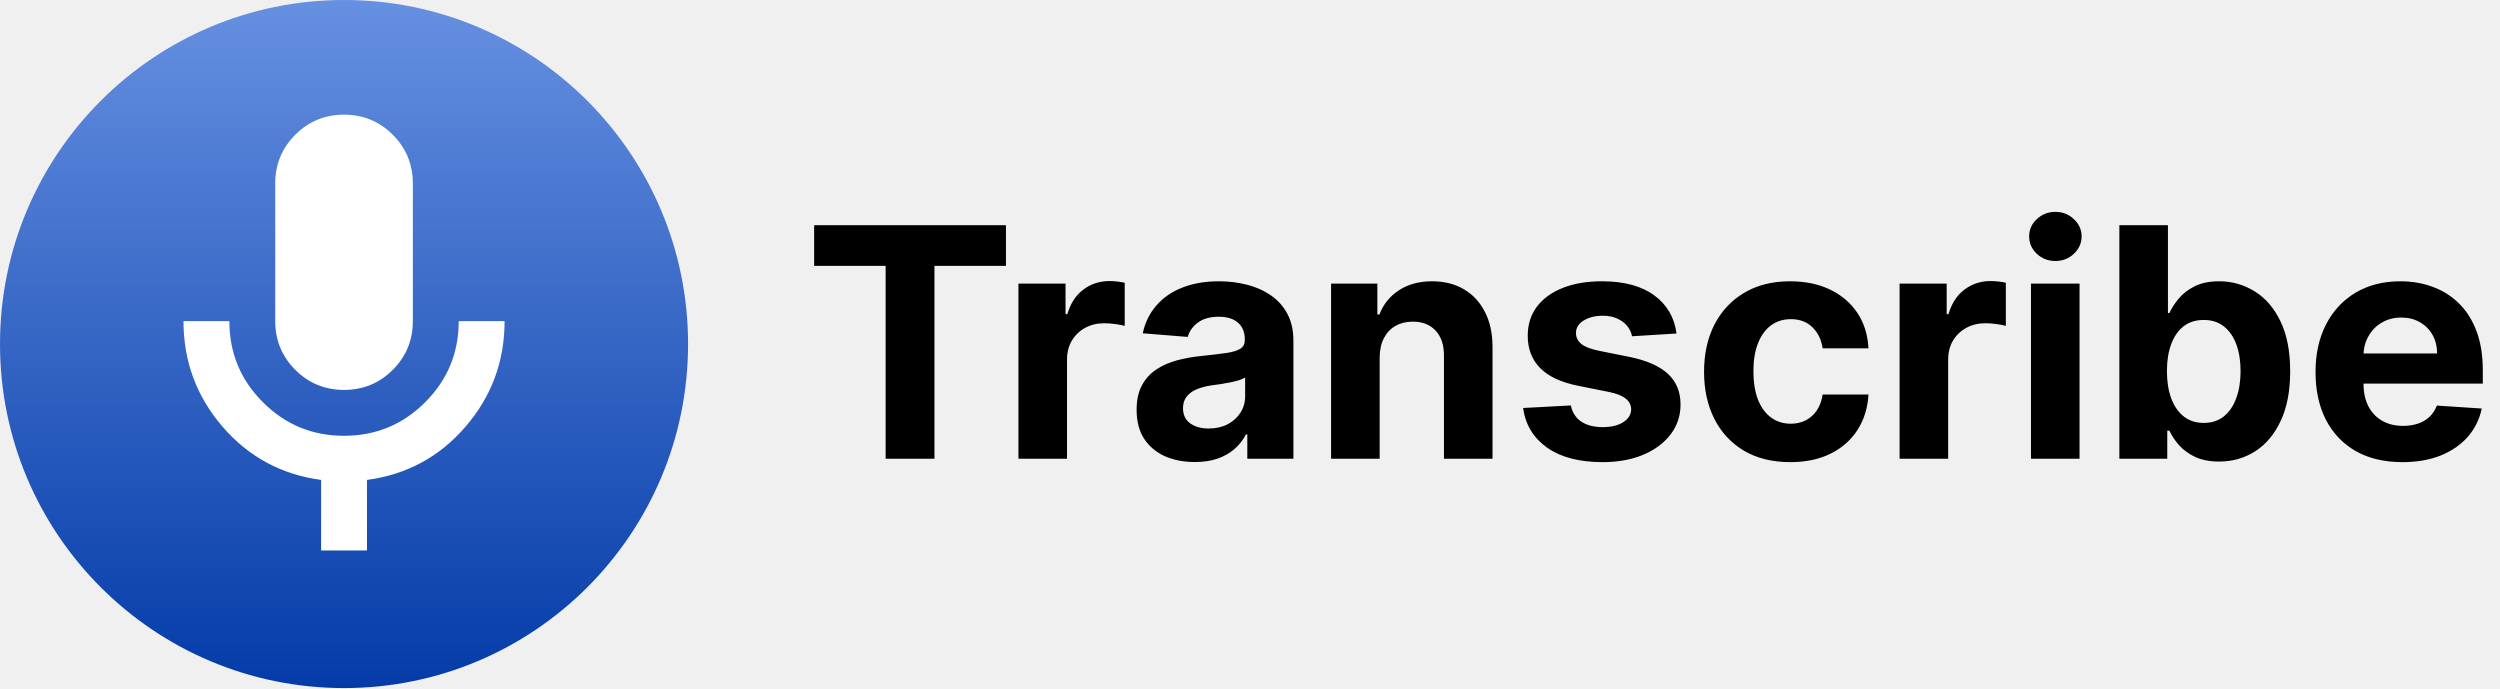
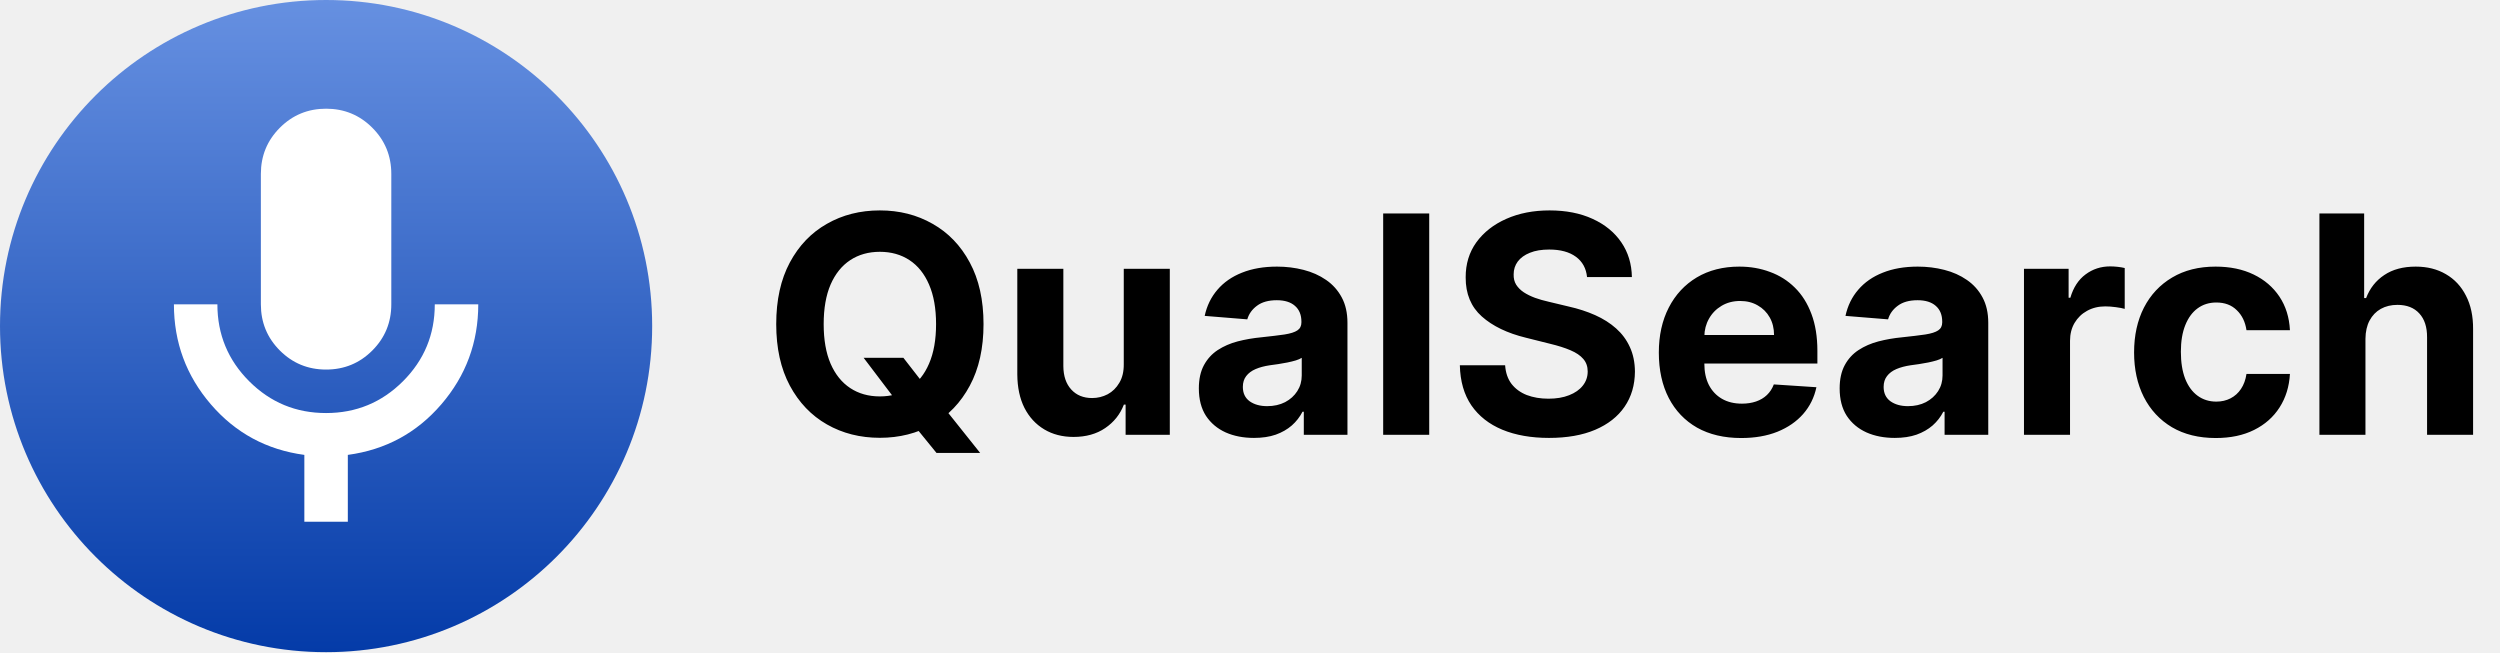
- <svg xmlns="http://www.w3.org/2000/svg" width="109" height="30" viewBox="0 0 109 30" fill="none">
-   <path d="M35.497 11.593V9.818H43.859V11.593H40.742V20H38.614V11.593H35.497ZM44.404 20V12.364H46.457V13.696H46.537C46.676 13.222 46.909 12.864 47.238 12.622C47.566 12.377 47.944 12.254 48.371 12.254C48.477 12.254 48.592 12.261 48.714 12.274C48.837 12.287 48.944 12.306 49.037 12.329V14.208C48.938 14.178 48.8 14.152 48.625 14.129C48.449 14.105 48.288 14.094 48.142 14.094C47.831 14.094 47.552 14.162 47.307 14.298C47.065 14.43 46.873 14.616 46.73 14.854C46.591 15.093 46.522 15.368 46.522 15.68V20H44.404ZM52.091 20.144C51.604 20.144 51.17 20.06 50.788 19.891C50.407 19.718 50.106 19.465 49.884 19.13C49.665 18.792 49.556 18.371 49.556 17.867C49.556 17.443 49.633 17.087 49.789 16.798C49.945 16.51 50.157 16.278 50.426 16.102C50.694 15.927 50.999 15.794 51.34 15.704C51.685 15.615 52.046 15.552 52.424 15.516C52.868 15.469 53.226 15.426 53.498 15.386C53.77 15.343 53.967 15.28 54.09 15.197C54.212 15.115 54.274 14.992 54.274 14.829V14.8C54.274 14.485 54.174 14.241 53.975 14.069C53.78 13.896 53.501 13.81 53.14 13.81C52.759 13.81 52.456 13.895 52.23 14.064C52.005 14.23 51.856 14.438 51.783 14.69L49.824 14.531C49.923 14.067 50.119 13.666 50.411 13.328C50.702 12.987 51.078 12.725 51.539 12.543C52.003 12.357 52.54 12.264 53.15 12.264C53.574 12.264 53.98 12.314 54.368 12.413C54.759 12.513 55.105 12.667 55.407 12.876C55.712 13.085 55.952 13.353 56.128 13.681C56.304 14.006 56.392 14.395 56.392 14.849V20H54.383V18.941H54.323C54.201 19.18 54.037 19.39 53.831 19.572C53.626 19.751 53.379 19.892 53.09 19.995C52.802 20.095 52.469 20.144 52.091 20.144ZM52.698 18.683C53.009 18.683 53.284 18.621 53.523 18.499C53.761 18.373 53.949 18.204 54.085 17.991C54.221 17.779 54.288 17.539 54.288 17.271V16.46C54.222 16.503 54.131 16.543 54.015 16.579C53.902 16.613 53.775 16.644 53.632 16.674C53.49 16.701 53.347 16.725 53.205 16.749C53.062 16.768 52.933 16.787 52.817 16.803C52.568 16.84 52.351 16.898 52.166 16.977C51.98 17.057 51.836 17.165 51.733 17.3C51.63 17.433 51.579 17.599 51.579 17.798C51.579 18.086 51.683 18.306 51.892 18.459C52.104 18.608 52.373 18.683 52.698 18.683ZM60.153 15.585V20H58.035V12.364H60.053V13.711H60.143C60.312 13.267 60.595 12.915 60.993 12.657C61.39 12.395 61.873 12.264 62.44 12.264C62.97 12.264 63.432 12.38 63.827 12.612C64.221 12.844 64.528 13.176 64.746 13.607C64.965 14.034 65.074 14.544 65.074 15.138V20H62.956V15.516C62.96 15.048 62.84 14.684 62.599 14.422C62.357 14.157 62.023 14.024 61.599 14.024C61.314 14.024 61.062 14.085 60.844 14.208C60.628 14.331 60.459 14.51 60.337 14.745C60.217 14.977 60.156 15.257 60.153 15.585ZM73.097 14.541L71.158 14.661C71.125 14.495 71.054 14.346 70.945 14.213C70.835 14.077 70.691 13.97 70.512 13.89C70.336 13.807 70.126 13.766 69.881 13.766C69.553 13.766 69.276 13.835 69.05 13.974C68.825 14.11 68.712 14.293 68.712 14.521C68.712 14.704 68.785 14.858 68.931 14.984C69.077 15.11 69.327 15.211 69.682 15.287L71.064 15.565C71.806 15.718 72.36 15.963 72.724 16.301C73.089 16.639 73.271 17.083 73.271 17.634C73.271 18.134 73.124 18.573 72.829 18.951C72.537 19.329 72.136 19.624 71.626 19.836C71.119 20.045 70.534 20.149 69.871 20.149C68.86 20.149 68.055 19.939 67.454 19.518C66.858 19.093 66.508 18.517 66.406 17.788L68.489 17.678C68.552 17.986 68.704 18.222 68.946 18.384C69.188 18.543 69.498 18.623 69.876 18.623C70.247 18.623 70.545 18.552 70.771 18.409C70.999 18.263 71.115 18.076 71.119 17.847C71.115 17.655 71.034 17.498 70.875 17.375C70.716 17.249 70.471 17.153 70.139 17.087L68.817 16.823C68.071 16.674 67.516 16.416 67.151 16.048C66.79 15.68 66.609 15.211 66.609 14.641C66.609 14.15 66.742 13.727 67.007 13.373C67.276 13.018 67.652 12.745 68.136 12.553C68.623 12.36 69.193 12.264 69.846 12.264C70.81 12.264 71.569 12.468 72.123 12.876C72.68 13.283 73.004 13.838 73.097 14.541ZM78.055 20.149C77.273 20.149 76.6 19.983 76.037 19.652C75.477 19.317 75.046 18.853 74.744 18.26C74.446 17.667 74.297 16.984 74.297 16.212C74.297 15.43 74.448 14.743 74.749 14.153C75.054 13.56 75.487 13.098 76.047 12.766C76.607 12.432 77.273 12.264 78.045 12.264C78.712 12.264 79.295 12.385 79.795 12.627C80.296 12.869 80.692 13.209 80.984 13.646C81.275 14.084 81.436 14.598 81.466 15.188H79.467C79.411 14.806 79.262 14.5 79.02 14.268C78.781 14.032 78.468 13.915 78.08 13.915C77.752 13.915 77.465 14.004 77.22 14.183C76.978 14.359 76.789 14.616 76.653 14.954C76.517 15.292 76.449 15.701 76.449 16.182C76.449 16.669 76.516 17.083 76.648 17.425C76.784 17.766 76.975 18.026 77.22 18.205C77.465 18.384 77.752 18.474 78.08 18.474C78.322 18.474 78.539 18.424 78.731 18.325C78.927 18.225 79.088 18.081 79.214 17.892C79.343 17.7 79.427 17.47 79.467 17.201H81.466C81.433 17.784 81.273 18.298 80.989 18.742C80.707 19.183 80.317 19.528 79.82 19.776C79.323 20.025 78.735 20.149 78.055 20.149ZM82.822 20V12.364H84.875V13.696H84.954C85.094 13.222 85.327 12.864 85.656 12.622C85.984 12.377 86.362 12.254 86.789 12.254C86.895 12.254 87.01 12.261 87.132 12.274C87.255 12.287 87.362 12.306 87.455 12.329V14.208C87.356 14.178 87.218 14.152 87.043 14.129C86.867 14.105 86.706 14.094 86.56 14.094C86.249 14.094 85.97 14.162 85.725 14.298C85.483 14.43 85.291 14.616 85.148 14.854C85.009 15.093 84.94 15.368 84.94 15.68V20H82.822ZM88.55 20V12.364H90.668V20H88.55ZM89.614 11.379C89.299 11.379 89.029 11.275 88.804 11.066C88.582 10.854 88.471 10.6 88.471 10.305C88.471 10.014 88.582 9.763 88.804 9.555C89.029 9.343 89.299 9.237 89.614 9.237C89.929 9.237 90.198 9.343 90.42 9.555C90.645 9.763 90.758 10.014 90.758 10.305C90.758 10.6 90.645 10.854 90.42 11.066C90.198 11.275 89.929 11.379 89.614 11.379ZM92.404 20V9.818H94.522V13.646H94.587C94.68 13.441 94.814 13.232 94.99 13.02C95.169 12.805 95.401 12.626 95.686 12.483C95.974 12.337 96.332 12.264 96.76 12.264C97.316 12.264 97.83 12.41 98.301 12.702C98.771 12.99 99.148 13.426 99.429 14.009C99.711 14.589 99.852 15.317 99.852 16.192C99.852 17.044 99.714 17.763 99.439 18.349C99.168 18.933 98.796 19.375 98.326 19.677C97.858 19.975 97.335 20.124 96.755 20.124C96.344 20.124 95.994 20.056 95.706 19.921C95.421 19.785 95.187 19.614 95.005 19.408C94.822 19.2 94.683 18.989 94.587 18.777H94.493V20H92.404ZM94.478 16.182C94.478 16.636 94.541 17.032 94.666 17.37C94.793 17.708 94.975 17.972 95.213 18.16C95.452 18.346 95.742 18.439 96.084 18.439C96.428 18.439 96.72 18.345 96.959 18.155C97.197 17.963 97.378 17.698 97.5 17.36C97.626 17.019 97.689 16.626 97.689 16.182C97.689 15.741 97.628 15.353 97.505 15.018C97.383 14.684 97.202 14.422 96.963 14.233C96.725 14.044 96.431 13.95 96.084 13.95C95.739 13.95 95.447 14.041 95.209 14.223C94.973 14.405 94.793 14.664 94.666 14.999C94.541 15.333 94.478 15.728 94.478 16.182ZM104.745 20.149C103.96 20.149 103.284 19.99 102.717 19.672C102.153 19.35 101.719 18.896 101.414 18.31C101.109 17.72 100.957 17.022 100.957 16.217C100.957 15.431 101.109 14.742 101.414 14.148C101.719 13.555 102.148 13.093 102.702 12.761C103.259 12.43 103.912 12.264 104.661 12.264C105.164 12.264 105.633 12.345 106.068 12.508C106.505 12.667 106.886 12.907 107.211 13.229C107.539 13.55 107.794 13.954 107.977 14.442C108.159 14.926 108.25 15.492 108.25 16.142V16.724H101.802V15.411H106.257C106.257 15.106 106.19 14.836 106.058 14.601C105.925 14.366 105.741 14.182 105.506 14.049C105.274 13.913 105.004 13.845 104.695 13.845C104.374 13.845 104.089 13.92 103.84 14.069C103.595 14.215 103.403 14.412 103.264 14.661C103.124 14.906 103.053 15.179 103.05 15.481V16.729C103.05 17.107 103.119 17.433 103.259 17.708C103.401 17.983 103.602 18.195 103.86 18.345C104.119 18.494 104.425 18.568 104.78 18.568C105.015 18.568 105.231 18.535 105.426 18.469C105.622 18.402 105.789 18.303 105.928 18.171C106.068 18.038 106.174 17.875 106.247 17.683L108.205 17.812C108.106 18.283 107.902 18.694 107.594 19.046C107.289 19.393 106.895 19.665 106.411 19.861C105.93 20.053 105.375 20.149 104.745 20.149Z" fill="black" />
-   <circle cx="15" cy="15" r="15" fill="url(#paint0_linear_2308_1400)" />
+ <svg xmlns="http://www.w3.org/2000/svg" width="115" height="30" viewBox="0 0 115 30" fill="none">
+   <path d="M39.728 16.46H41.557L42.477 17.643L43.382 18.697L45.087 20.835H43.079L41.906 19.393L41.304 18.538L39.728 16.46ZM45.242 14.909C45.242 16.019 45.031 16.964 44.61 17.743C44.193 18.522 43.622 19.117 42.9 19.528C42.181 19.935 41.372 20.139 40.474 20.139C39.569 20.139 38.757 19.934 38.038 19.523C37.318 19.112 36.75 18.517 36.332 17.738C35.915 16.959 35.706 16.016 35.706 14.909C35.706 13.799 35.915 12.854 36.332 12.075C36.75 11.296 37.318 10.703 38.038 10.296C38.757 9.884 39.569 9.679 40.474 9.679C41.372 9.679 42.181 9.884 42.9 10.296C43.622 10.703 44.193 11.296 44.61 12.075C45.031 12.854 45.242 13.799 45.242 14.909ZM43.059 14.909C43.059 14.19 42.951 13.583 42.736 13.089C42.524 12.596 42.224 12.221 41.836 11.966C41.448 11.711 40.994 11.583 40.474 11.583C39.953 11.583 39.499 11.711 39.111 11.966C38.724 12.221 38.422 12.596 38.207 13.089C37.995 13.583 37.889 14.19 37.889 14.909C37.889 15.628 37.995 16.235 38.207 16.729C38.422 17.223 38.724 17.597 39.111 17.852C39.499 18.108 39.953 18.235 40.474 18.235C40.994 18.235 41.448 18.108 41.836 17.852C42.224 17.597 42.524 17.223 42.736 16.729C42.951 16.235 43.059 15.628 43.059 14.909ZM51.693 16.749V12.364H53.811V20H51.778V18.613H51.698C51.526 19.06 51.239 19.42 50.838 19.692C50.441 19.963 49.955 20.099 49.382 20.099C48.871 20.099 48.422 19.983 48.034 19.751C47.647 19.519 47.343 19.19 47.124 18.762C46.909 18.334 46.8 17.822 46.796 17.226V12.364H48.914V16.848C48.918 17.299 49.038 17.655 49.277 17.917C49.516 18.179 49.836 18.31 50.237 18.31C50.492 18.31 50.73 18.252 50.953 18.136C51.175 18.016 51.354 17.841 51.489 17.609C51.629 17.377 51.697 17.09 51.693 16.749ZM57.683 20.144C57.196 20.144 56.761 20.06 56.38 19.891C55.999 19.718 55.698 19.465 55.475 19.13C55.257 18.792 55.147 18.371 55.147 17.867C55.147 17.443 55.225 17.087 55.381 16.798C55.537 16.51 55.749 16.278 56.017 16.102C56.286 15.927 56.591 15.794 56.932 15.704C57.277 15.615 57.638 15.552 58.016 15.516C58.46 15.469 58.818 15.426 59.09 15.386C59.362 15.343 59.559 15.28 59.681 15.197C59.804 15.115 59.865 14.992 59.865 14.829V14.8C59.865 14.485 59.766 14.241 59.567 14.069C59.372 13.896 59.093 13.81 58.732 13.81C58.351 13.81 58.047 13.895 57.822 14.064C57.597 14.23 57.448 14.438 57.375 14.69L55.416 14.531C55.515 14.067 55.711 13.666 56.002 13.328C56.294 12.987 56.67 12.725 57.131 12.543C57.595 12.357 58.132 12.264 58.742 12.264C59.166 12.264 59.572 12.314 59.96 12.413C60.351 12.513 60.697 12.667 60.999 12.876C61.304 13.085 61.544 13.353 61.72 13.681C61.895 14.006 61.983 14.395 61.983 14.849V20H59.975V18.941H59.915C59.792 19.18 59.628 19.39 59.423 19.572C59.217 19.751 58.971 19.892 58.682 19.995C58.394 20.095 58.061 20.144 57.683 20.144ZM58.289 18.683C58.601 18.683 58.876 18.621 59.115 18.499C59.353 18.373 59.541 18.204 59.676 17.991C59.812 17.779 59.88 17.539 59.88 17.271V16.46C59.814 16.503 59.723 16.543 59.607 16.579C59.494 16.613 59.367 16.644 59.224 16.674C59.082 16.701 58.939 16.725 58.797 16.749C58.654 16.768 58.525 16.787 58.409 16.803C58.16 16.84 57.943 16.898 57.758 16.977C57.572 17.057 57.428 17.165 57.325 17.3C57.222 17.433 57.171 17.599 57.171 17.798C57.171 18.086 57.275 18.306 57.484 18.459C57.696 18.608 57.965 18.683 58.289 18.683ZM65.744 9.818V20H63.626V9.818H65.744ZM73.004 12.746C72.964 12.345 72.794 12.034 72.492 11.812C72.19 11.59 71.781 11.479 71.264 11.479C70.913 11.479 70.616 11.528 70.374 11.628C70.132 11.724 69.947 11.858 69.817 12.03C69.691 12.203 69.628 12.398 69.628 12.617C69.622 12.8 69.66 12.959 69.743 13.095C69.829 13.23 69.947 13.348 70.096 13.447C70.245 13.544 70.417 13.628 70.613 13.701C70.808 13.771 71.017 13.83 71.239 13.88L72.154 14.099C72.598 14.198 73.006 14.331 73.377 14.496C73.748 14.662 74.07 14.866 74.341 15.108C74.613 15.35 74.824 15.635 74.973 15.963C75.125 16.291 75.203 16.667 75.207 17.092C75.203 17.715 75.044 18.255 74.729 18.712C74.418 19.166 73.967 19.519 73.377 19.771C72.79 20.02 72.083 20.144 71.254 20.144C70.432 20.144 69.716 20.018 69.106 19.766C68.5 19.514 68.026 19.142 67.684 18.648C67.346 18.151 67.169 17.536 67.153 16.803H69.236C69.259 17.145 69.357 17.43 69.529 17.658C69.705 17.884 69.938 18.055 70.23 18.171C70.525 18.283 70.858 18.34 71.229 18.34C71.594 18.34 71.91 18.287 72.179 18.18C72.451 18.074 72.661 17.927 72.81 17.738C72.959 17.549 73.034 17.332 73.034 17.087C73.034 16.858 72.966 16.666 72.83 16.51C72.698 16.354 72.502 16.222 72.243 16.112C71.988 16.003 71.675 15.903 71.304 15.814L70.195 15.536C69.337 15.327 68.659 15 68.162 14.556C67.665 14.112 67.418 13.514 67.421 12.761C67.418 12.145 67.582 11.606 67.913 11.146C68.248 10.685 68.707 10.325 69.29 10.067C69.874 9.808 70.537 9.679 71.279 9.679C72.035 9.679 72.694 9.808 73.258 10.067C73.824 10.325 74.265 10.685 74.58 11.146C74.895 11.606 75.057 12.14 75.067 12.746H73.004ZM80.095 20.149C79.309 20.149 78.633 19.99 78.066 19.672C77.503 19.35 77.069 18.896 76.764 18.31C76.459 17.72 76.306 17.022 76.306 16.217C76.306 15.431 76.459 14.742 76.764 14.148C77.069 13.555 77.498 13.093 78.052 12.761C78.608 12.43 79.261 12.264 80.01 12.264C80.514 12.264 80.983 12.345 81.417 12.508C81.855 12.667 82.236 12.907 82.561 13.229C82.889 13.55 83.144 13.954 83.326 14.442C83.509 14.926 83.6 15.492 83.6 16.142V16.724H77.152V15.411H81.606C81.606 15.106 81.54 14.836 81.407 14.601C81.275 14.366 81.091 14.182 80.856 14.049C80.624 13.913 80.353 13.845 80.045 13.845C79.724 13.845 79.439 13.92 79.19 14.069C78.945 14.215 78.752 14.412 78.613 14.661C78.474 14.906 78.403 15.179 78.4 15.481V16.729C78.4 17.107 78.469 17.433 78.608 17.708C78.751 17.983 78.951 18.195 79.21 18.345C79.468 18.494 79.775 18.568 80.13 18.568C80.365 18.568 80.58 18.535 80.776 18.469C80.972 18.402 81.139 18.303 81.278 18.171C81.417 18.038 81.523 17.875 81.596 17.683L83.555 17.812C83.456 18.283 83.252 18.694 82.944 19.046C82.639 19.393 82.244 19.665 81.76 19.861C81.28 20.053 80.725 20.149 80.095 20.149ZM87.159 20.144C86.672 20.144 86.238 20.06 85.857 19.891C85.476 19.718 85.174 19.465 84.952 19.13C84.733 18.792 84.624 18.371 84.624 17.867C84.624 17.443 84.702 17.087 84.858 16.798C85.013 16.51 85.225 16.278 85.494 16.102C85.762 15.927 86.067 15.794 86.409 15.704C86.753 15.615 87.115 15.552 87.493 15.516C87.937 15.469 88.295 15.426 88.566 15.386C88.838 15.343 89.035 15.28 89.158 15.197C89.281 15.115 89.342 14.992 89.342 14.829V14.8C89.342 14.485 89.243 14.241 89.044 14.069C88.848 13.896 88.57 13.81 88.209 13.81C87.827 13.81 87.524 13.895 87.299 14.064C87.073 14.23 86.924 14.438 86.851 14.69L84.892 14.531C84.992 14.067 85.187 13.666 85.479 13.328C85.771 12.987 86.147 12.725 86.608 12.543C87.072 12.357 87.609 12.264 88.218 12.264C88.643 12.264 89.049 12.314 89.436 12.413C89.828 12.513 90.174 12.667 90.475 12.876C90.78 13.085 91.021 13.353 91.196 13.681C91.372 14.006 91.46 14.395 91.46 14.849V20H89.451V18.941H89.392C89.269 19.18 89.105 19.39 88.9 19.572C88.694 19.751 88.447 19.892 88.159 19.995C87.87 20.095 87.537 20.144 87.159 20.144ZM87.766 18.683C88.078 18.683 88.353 18.621 88.591 18.499C88.83 18.373 89.017 18.204 89.153 17.991C89.289 17.779 89.357 17.539 89.357 17.271V16.46C89.291 16.503 89.2 16.543 89.084 16.579C88.971 16.613 88.843 16.644 88.701 16.674C88.558 16.701 88.416 16.725 88.273 16.749C88.131 16.768 88.001 16.787 87.885 16.803C87.637 16.84 87.42 16.898 87.234 16.977C87.048 17.057 86.904 17.165 86.802 17.3C86.699 17.433 86.647 17.599 86.647 17.798C86.647 18.086 86.752 18.306 86.961 18.459C87.173 18.608 87.441 18.683 87.766 18.683ZM93.103 20V12.364H95.156V13.696H95.236C95.375 13.222 95.609 12.864 95.937 12.622C96.265 12.377 96.643 12.254 97.07 12.254C97.176 12.254 97.291 12.261 97.413 12.274C97.536 12.287 97.644 12.306 97.737 12.329V14.208C97.637 14.178 97.499 14.152 97.324 14.129C97.148 14.105 96.987 14.094 96.842 14.094C96.53 14.094 96.252 14.162 96.006 14.298C95.764 14.43 95.572 14.616 95.43 14.854C95.29 15.093 95.221 15.368 95.221 15.68V20H93.103ZM101.926 20.149C101.144 20.149 100.471 19.983 99.908 19.652C99.348 19.317 98.917 18.853 98.615 18.26C98.317 17.667 98.168 16.984 98.168 16.212C98.168 15.43 98.319 14.743 98.62 14.153C98.925 13.56 99.358 13.098 99.918 12.766C100.478 12.432 101.144 12.264 101.916 12.264C102.583 12.264 103.166 12.385 103.666 12.627C104.167 12.869 104.563 13.209 104.855 13.646C105.146 14.084 105.307 14.598 105.337 15.188H103.338C103.282 14.806 103.133 14.5 102.891 14.268C102.652 14.032 102.339 13.915 101.951 13.915C101.623 13.915 101.336 14.004 101.091 14.183C100.849 14.359 100.66 14.616 100.524 14.954C100.388 15.292 100.32 15.701 100.32 16.182C100.32 16.669 100.387 17.083 100.519 17.425C100.655 17.766 100.846 18.026 101.091 18.205C101.336 18.384 101.623 18.474 101.951 18.474C102.193 18.474 102.41 18.424 102.602 18.325C102.798 18.225 102.959 18.081 103.085 17.892C103.214 17.7 103.298 17.47 103.338 17.201H105.337C105.304 17.784 105.145 18.298 104.86 18.742C104.578 19.183 104.188 19.528 103.691 19.776C103.194 20.025 102.606 20.149 101.926 20.149ZM108.811 15.585V20H106.693V9.818H108.751V13.711H108.841C109.013 13.26 109.291 12.907 109.676 12.652C110.06 12.393 110.542 12.264 111.123 12.264C111.653 12.264 112.115 12.38 112.51 12.612C112.907 12.841 113.216 13.171 113.434 13.602C113.656 14.029 113.766 14.541 113.762 15.138V20H111.645V15.516C111.648 15.045 111.529 14.679 111.287 14.417C111.048 14.155 110.713 14.024 110.282 14.024C109.994 14.024 109.739 14.085 109.517 14.208C109.298 14.331 109.126 14.51 109 14.745C108.877 14.977 108.814 15.257 108.811 15.585Z" fill="black" />
+   <path d="M15 30C23.284 30 30 23.284 30 15C30 6.716 23.284 0 15 0C6.716 0 0 6.716 0 15C0 23.284 6.716 30 15 30Z" fill="url(#paint0_linear_246_987)" />
  <path d="M15 17C14.167 17 13.458 16.708 12.875 16.125C12.292 15.542 12 14.833 12 14V8C12 7.167 12.292 6.458 12.875 5.875C13.458 5.292 14.167 5 15 5C15.833 5 16.542 5.292 17.125 5.875C17.708 6.458 18 7.167 18 8V14C18 14.833 17.708 15.542 17.125 16.125C16.542 16.708 15.833 17 15 17ZM14 24V20.925C12.267 20.692 10.833 19.917 9.7 18.6C8.567 17.283 8 15.75 8 14H10C10 15.383 10.488 16.563 11.463 17.538C12.438 18.513 13.617 19.001 15 19C16.383 19 17.563 18.512 18.538 17.537C19.513 16.562 20.001 15.383 20 14H22C22 15.75 21.433 17.283 20.3 18.6C19.167 19.917 17.733 20.692 16 20.925V24H14Z" fill="white" />
  <defs>
-     <linearGradient id="paint0_linear_2308_1400" x1="15" y1="0" x2="15" y2="30" gradientUnits="userSpaceOnUse">
+     <linearGradient id="paint0_linear_246_987" x1="15" y1="0" x2="15" y2="30" gradientUnits="userSpaceOnUse">
      <stop stop-color="#6690E1" />
      <stop offset="1" stop-color="#043BA8" />
    </linearGradient>
  </defs>
</svg>
